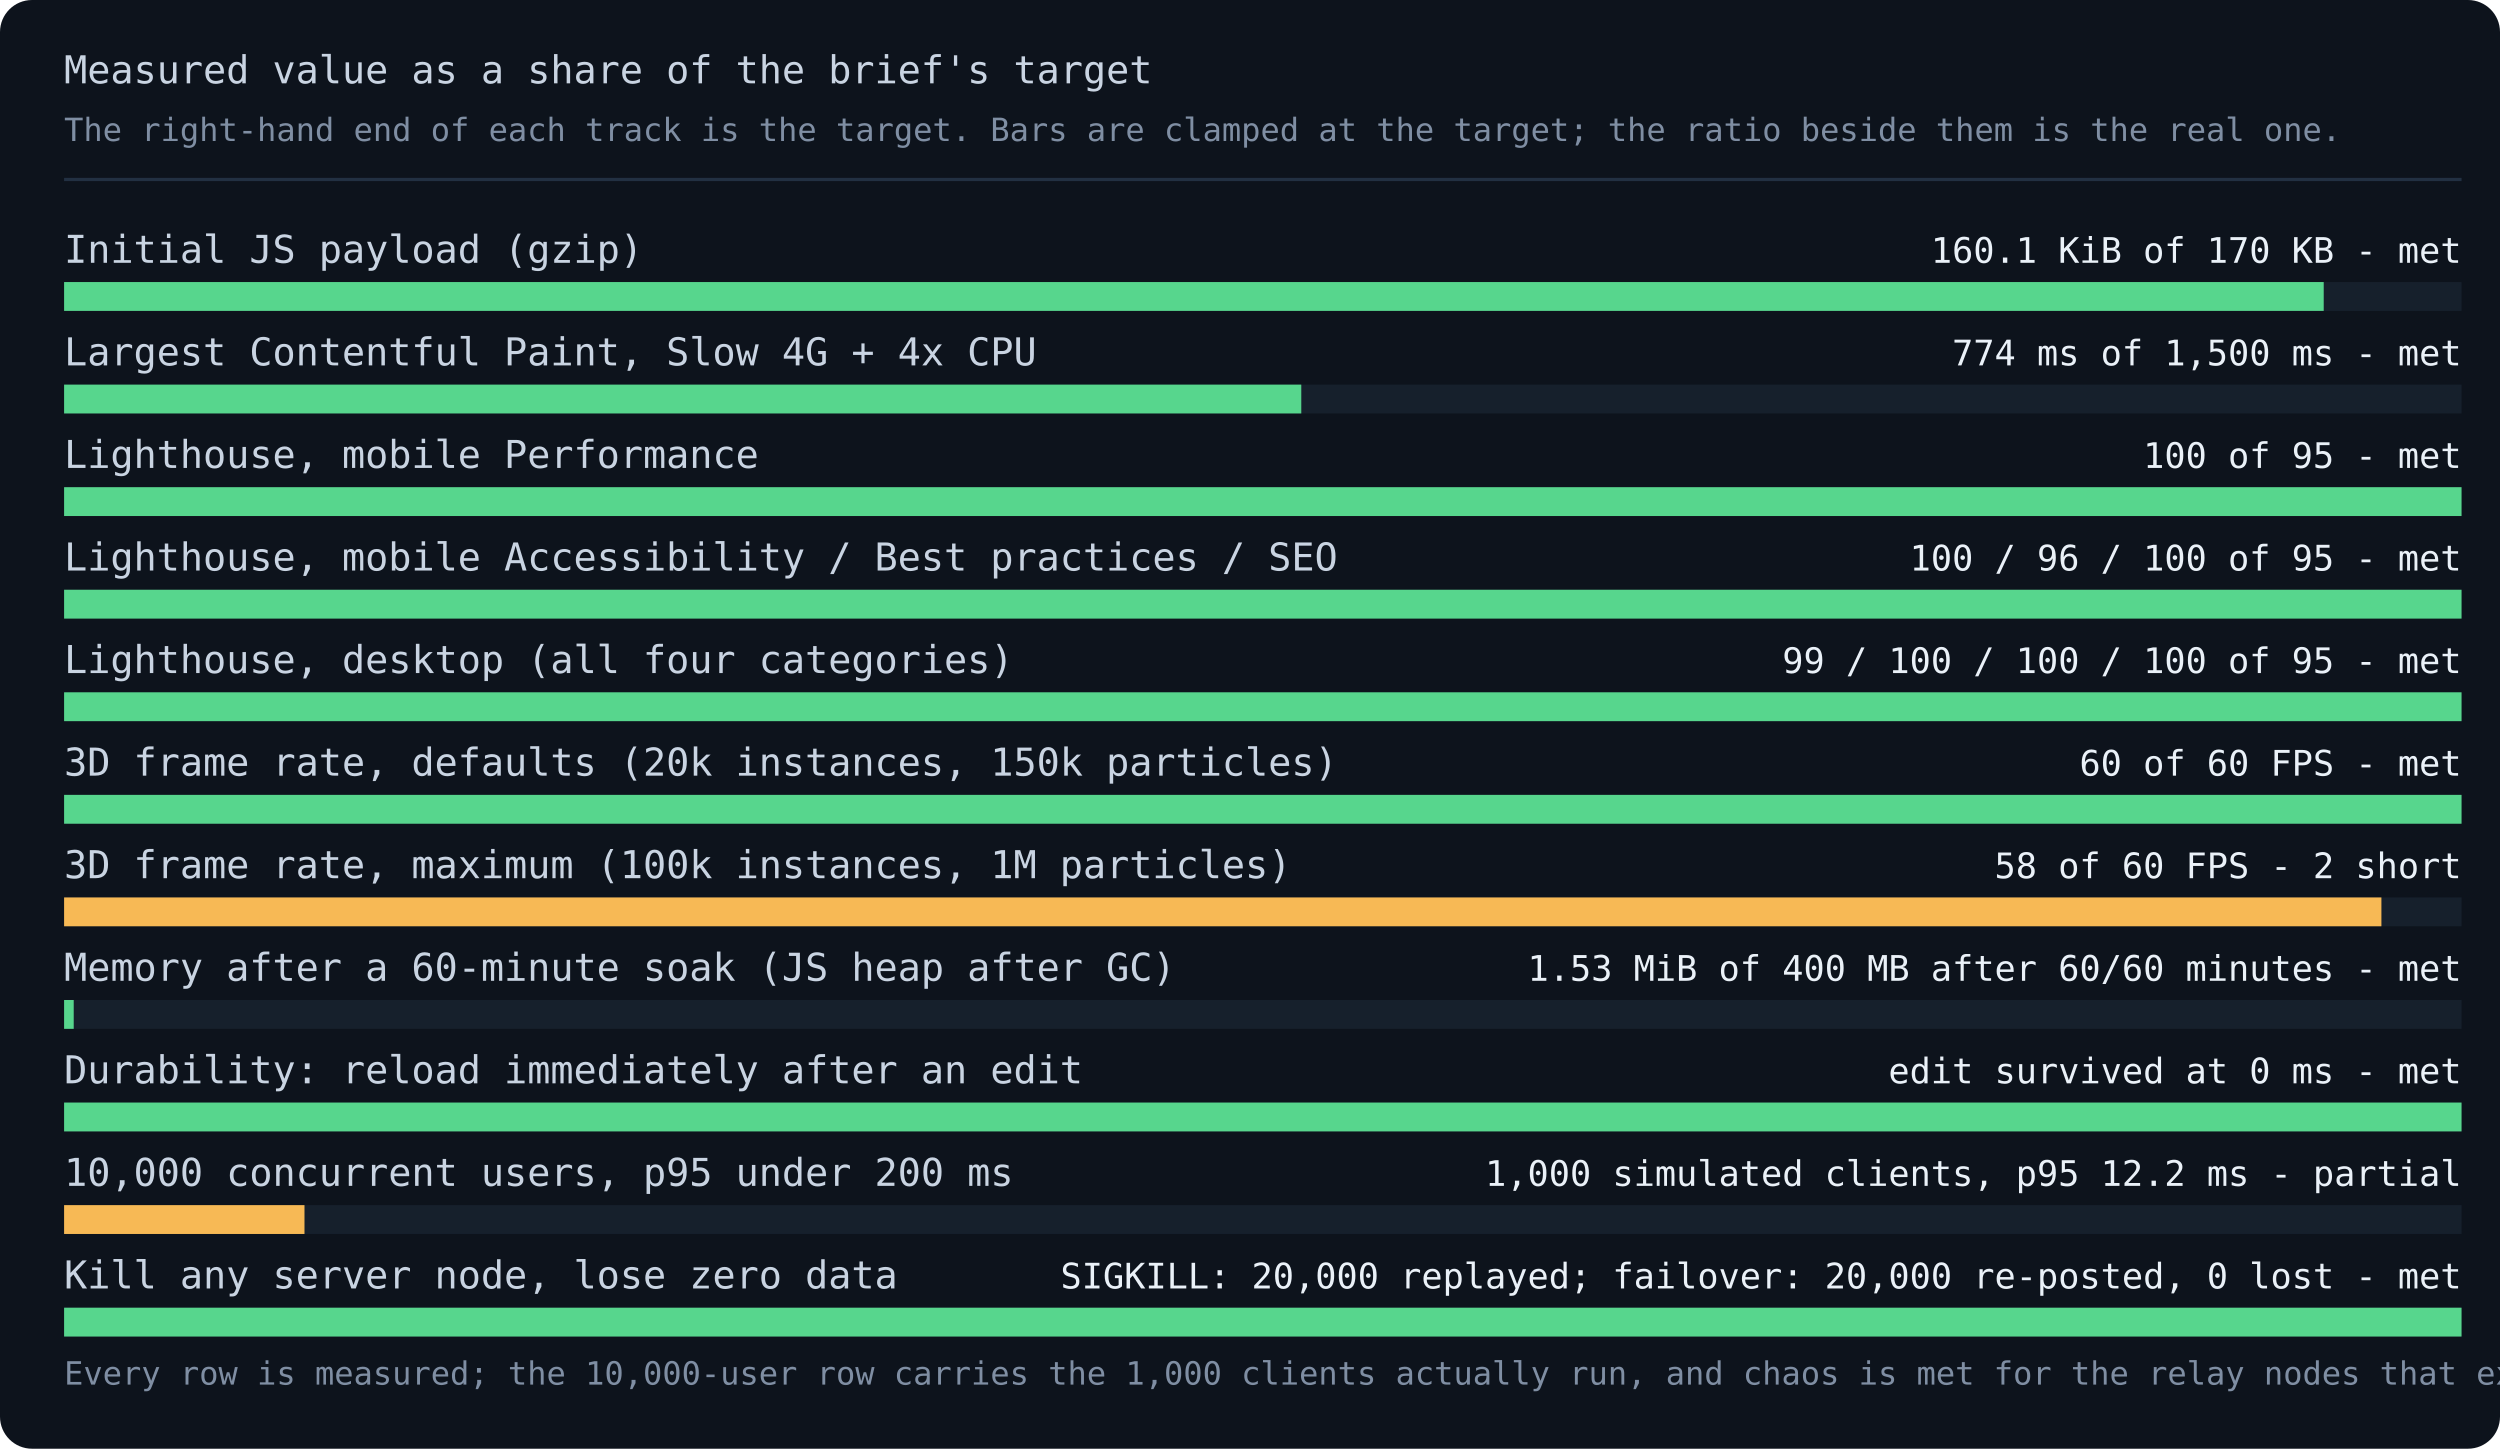
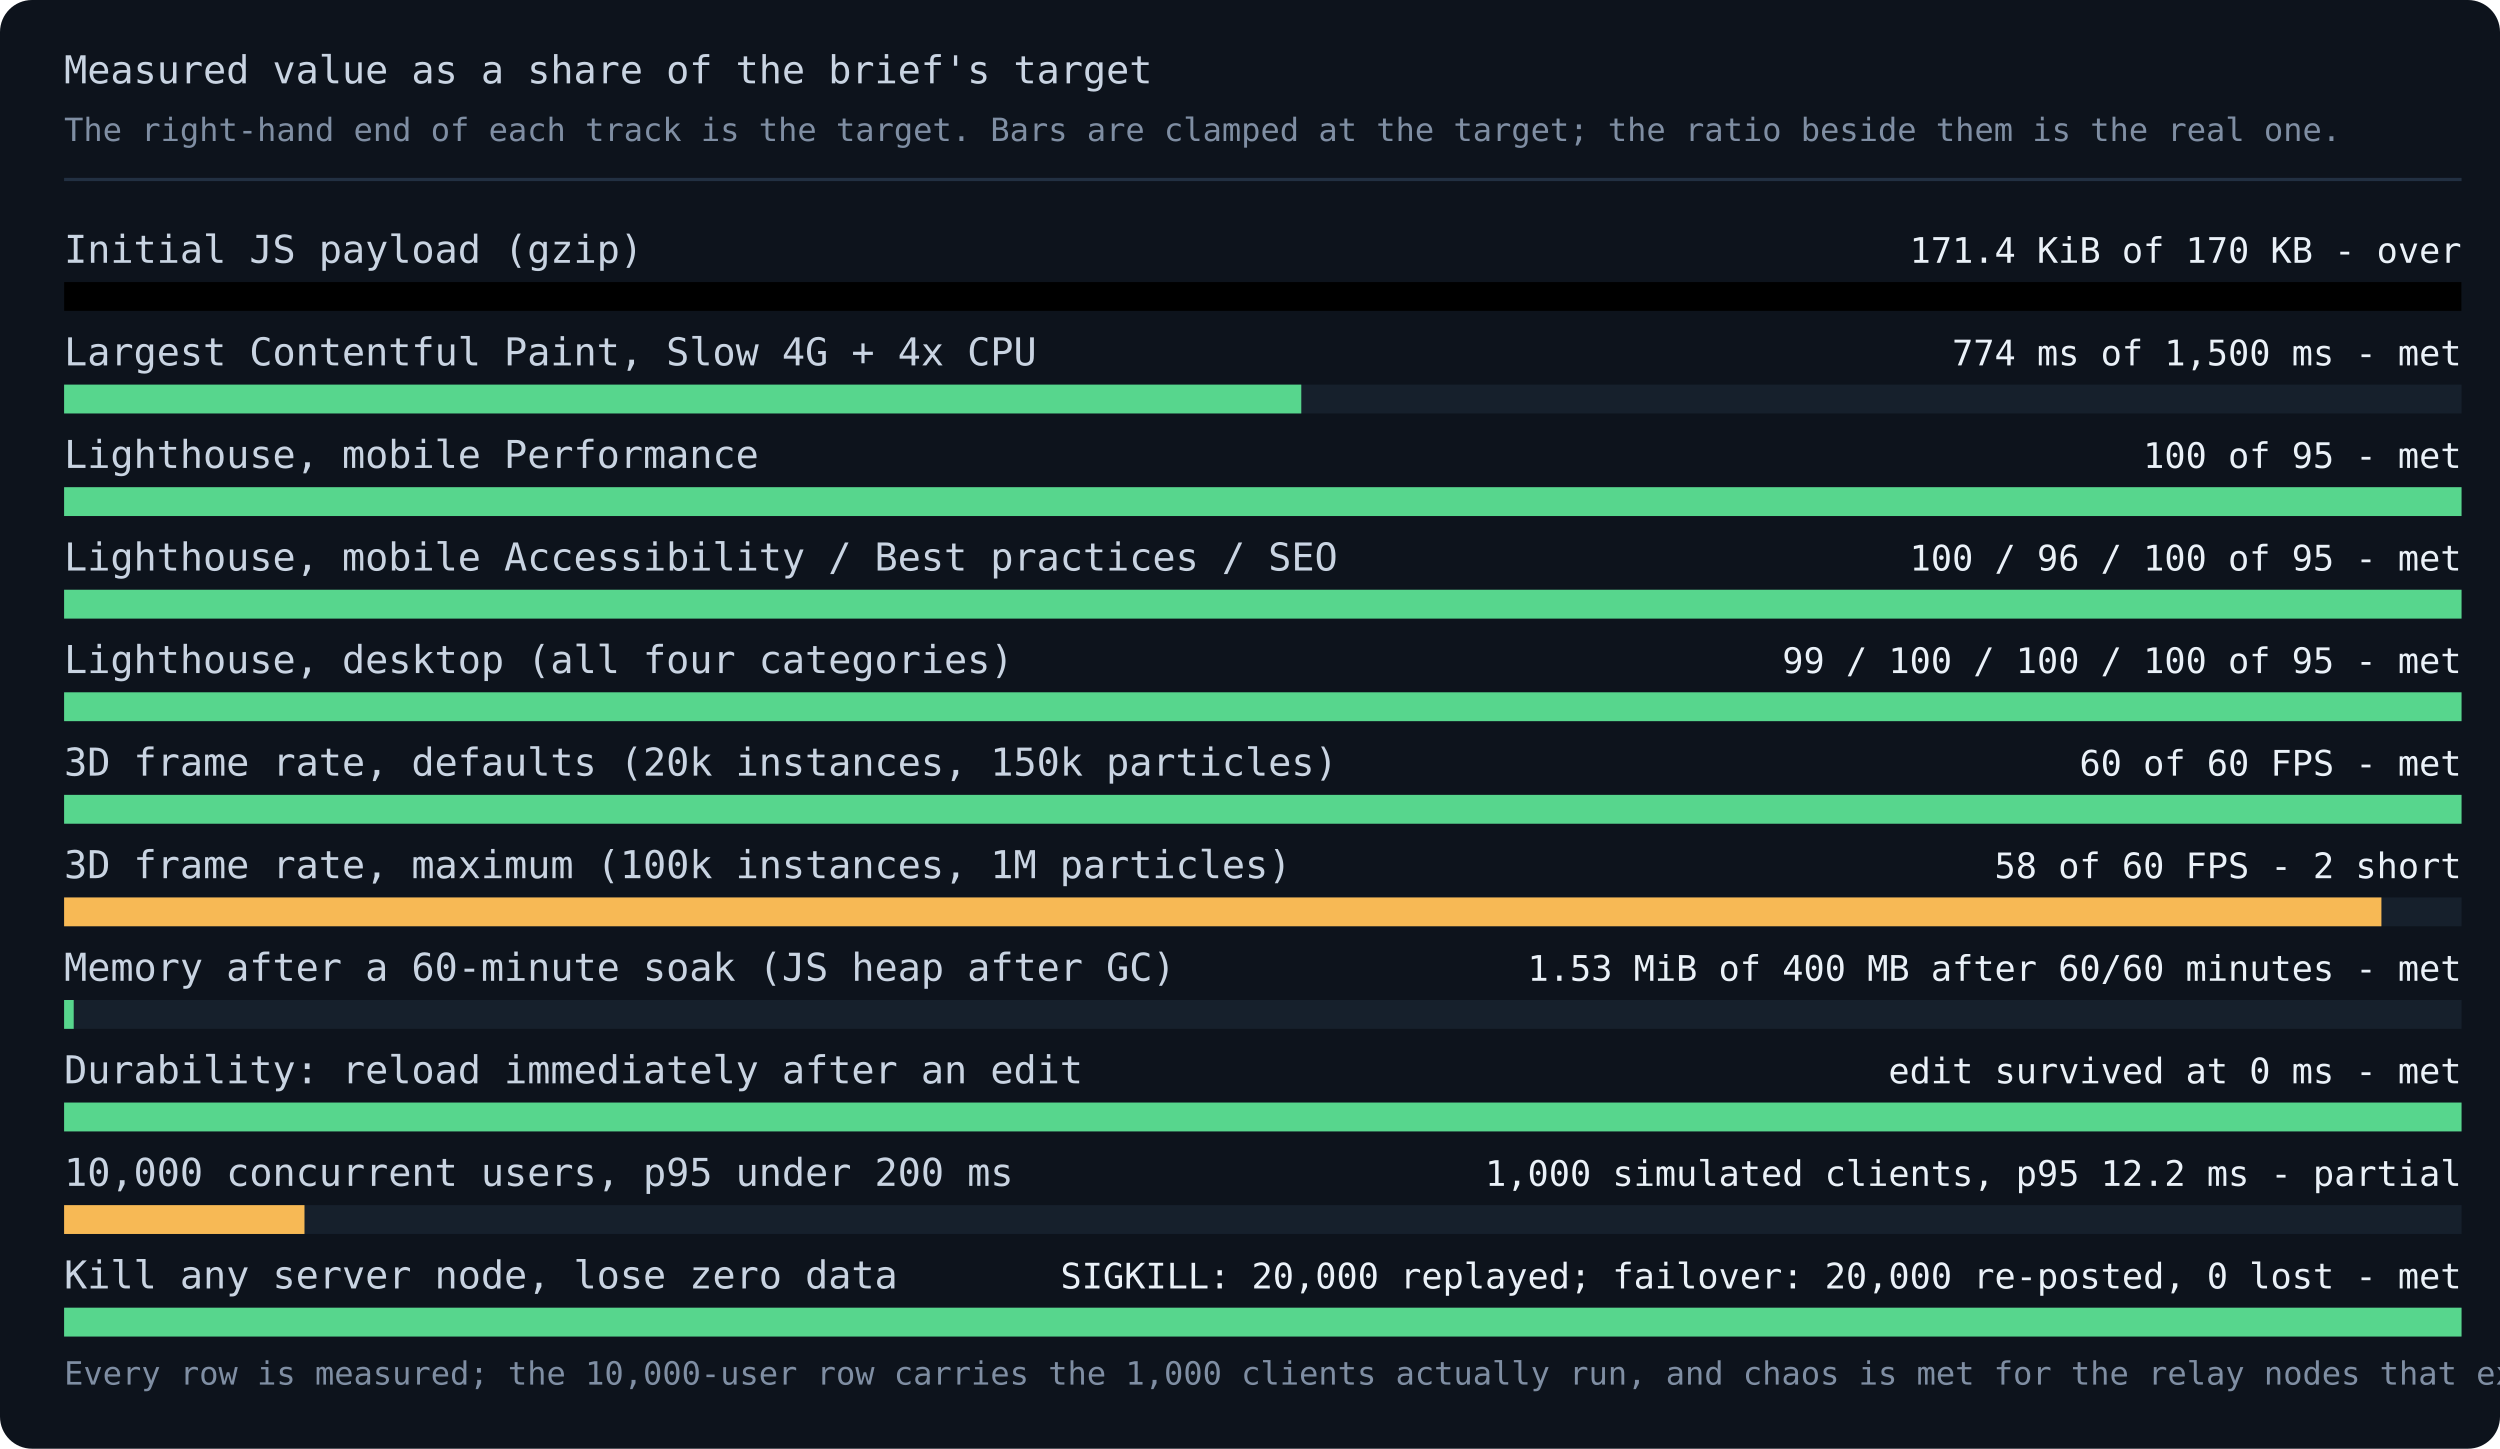
<svg xmlns="http://www.w3.org/2000/svg" viewBox="0 0 780 452" width="780" height="452" role="img" aria-labelledby="title desc">
  <style>
    .bg { fill: #0d131c; }
    .label { fill: #c9d4e2; font: 12px ui-monospace, monospace; }
    .value { fill: #eaf1f8; font: 11px ui-monospace, monospace; }
    .small { fill: #7f8ea3; font: 10px ui-monospace, monospace; }
    .track { fill: #16202c; }
    .met { fill: #57d68d; }
    .unmet { fill: #f7b955; }
    .partial { fill: #f7b955; }
    .unmeasured { fill: #33404f; }
    .none { fill: none; stroke: #4a5b70; stroke-dasharray: 4 3; }
    .axis { stroke: #223042; stroke-width: 1; }
  </style>
  <rect class="bg" x="0" y="0" width="780" height="452" rx="10" />
  <text class="label" x="20" y="26">Measured value as a share of the brief's target</text>
  <text class="small" x="20" y="44">The right-hand end of each track is the target. Bars are clamped at the target; the ratio beside them is the real one.</text>
  <line class="axis" x1="20" y1="56" x2="768" y2="56" />
  <text class="label" x="20" y="82">Initial JS payload (gzip)</text>
-   <text class="value" x="768" y="82" text-anchor="end">160.1 KiB of 170 KB - met</text>
+   <text class="value" x="768" y="82" text-anchor="end">171.4 KiB of 170 KB - over</text>
  <rect class="track" x="20" y="88" width="748" height="9" />
-   <rect class="met" x="20" y="88" width="705" height="9" />
+   <rect class="over" x="20" y="88" width="748" height="9" />
  <text class="label" x="20" y="114">Largest Contentful Paint, Slow 4G + 4x CPU</text>
  <text class="value" x="768" y="114" text-anchor="end">774 ms of 1,500 ms - met</text>
  <rect class="track" x="20" y="120" width="748" height="9" />
  <rect class="met" x="20" y="120" width="386" height="9" />
  <text class="label" x="20" y="146">Lighthouse, mobile Performance</text>
  <text class="value" x="768" y="146" text-anchor="end">100 of 95 - met</text>
  <rect class="track" x="20" y="152" width="748" height="9" />
  <rect class="met" x="20" y="152" width="748" height="9" />
  <text class="label" x="20" y="178">Lighthouse, mobile Accessibility / Best practices / SEO</text>
  <text class="value" x="768" y="178" text-anchor="end">100 / 96 / 100 of 95 - met</text>
  <rect class="track" x="20" y="184" width="748" height="9" />
  <rect class="met" x="20" y="184" width="748" height="9" />
  <text class="label" x="20" y="210">Lighthouse, desktop (all four categories)</text>
  <text class="value" x="768" y="210" text-anchor="end">99 / 100 / 100 / 100 of 95 - met</text>
  <rect class="track" x="20" y="216" width="748" height="9" />
  <rect class="met" x="20" y="216" width="748" height="9" />
  <text class="label" x="20" y="242">3D frame rate, defaults (20k instances, 150k particles)</text>
  <text class="value" x="768" y="242" text-anchor="end">60 of 60 FPS - met</text>
  <rect class="track" x="20" y="248" width="748" height="9" />
  <rect class="met" x="20" y="248" width="748" height="9" />
  <text class="label" x="20" y="274">3D frame rate, maximum (100k instances, 1M particles)</text>
  <text class="value" x="768" y="274" text-anchor="end">58 of 60 FPS - 2 short</text>
  <rect class="track" x="20" y="280" width="748" height="9" />
  <rect class="unmet" x="20" y="280" width="723" height="9" />
  <text class="label" x="20" y="306">Memory after a 60-minute soak (JS heap after GC)</text>
  <text class="value" x="768" y="306" text-anchor="end">1.53 MiB of 400 MB after 60/60 minutes - met</text>
  <rect class="track" x="20" y="312" width="748" height="9" />
  <rect class="met" x="20" y="312" width="3" height="9" />
  <text class="label" x="20" y="338">Durability: reload immediately after an edit</text>
  <text class="value" x="768" y="338" text-anchor="end">edit survived at 0 ms - met</text>
  <rect class="track" x="20" y="344" width="748" height="9" />
  <rect class="met" x="20" y="344" width="748" height="9" />
  <text class="label" x="20" y="370">10,000 concurrent users, p95 under 200 ms</text>
  <text class="value" x="768" y="370" text-anchor="end">1,000 simulated clients, p95 12.2 ms - partial</text>
  <rect class="track" x="20" y="376" width="748" height="9" />
  <rect class="partial" x="20" y="376" width="75" height="9" />
  <text class="label" x="20" y="402">Kill any server node, lose zero data</text>
  <text class="value" x="768" y="402" text-anchor="end">SIGKILL: 20,000 replayed; failover: 20,000 re-posted, 0 lost - met</text>
  <rect class="track" x="20" y="408" width="748" height="9" />
  <rect class="met" x="20" y="408" width="748" height="9" />
  <text class="small" x="20" y="432">Every row is measured; the 10,000-user row carries the 1,000 clients actually run, and chaos is met for the relay nodes that exist - a kill-and-restart and a kill-and-hand-over, two processes on one laptop, not a fleet. Every evidence file is named in LOAD_CHAOS.md.</text>
</svg>
